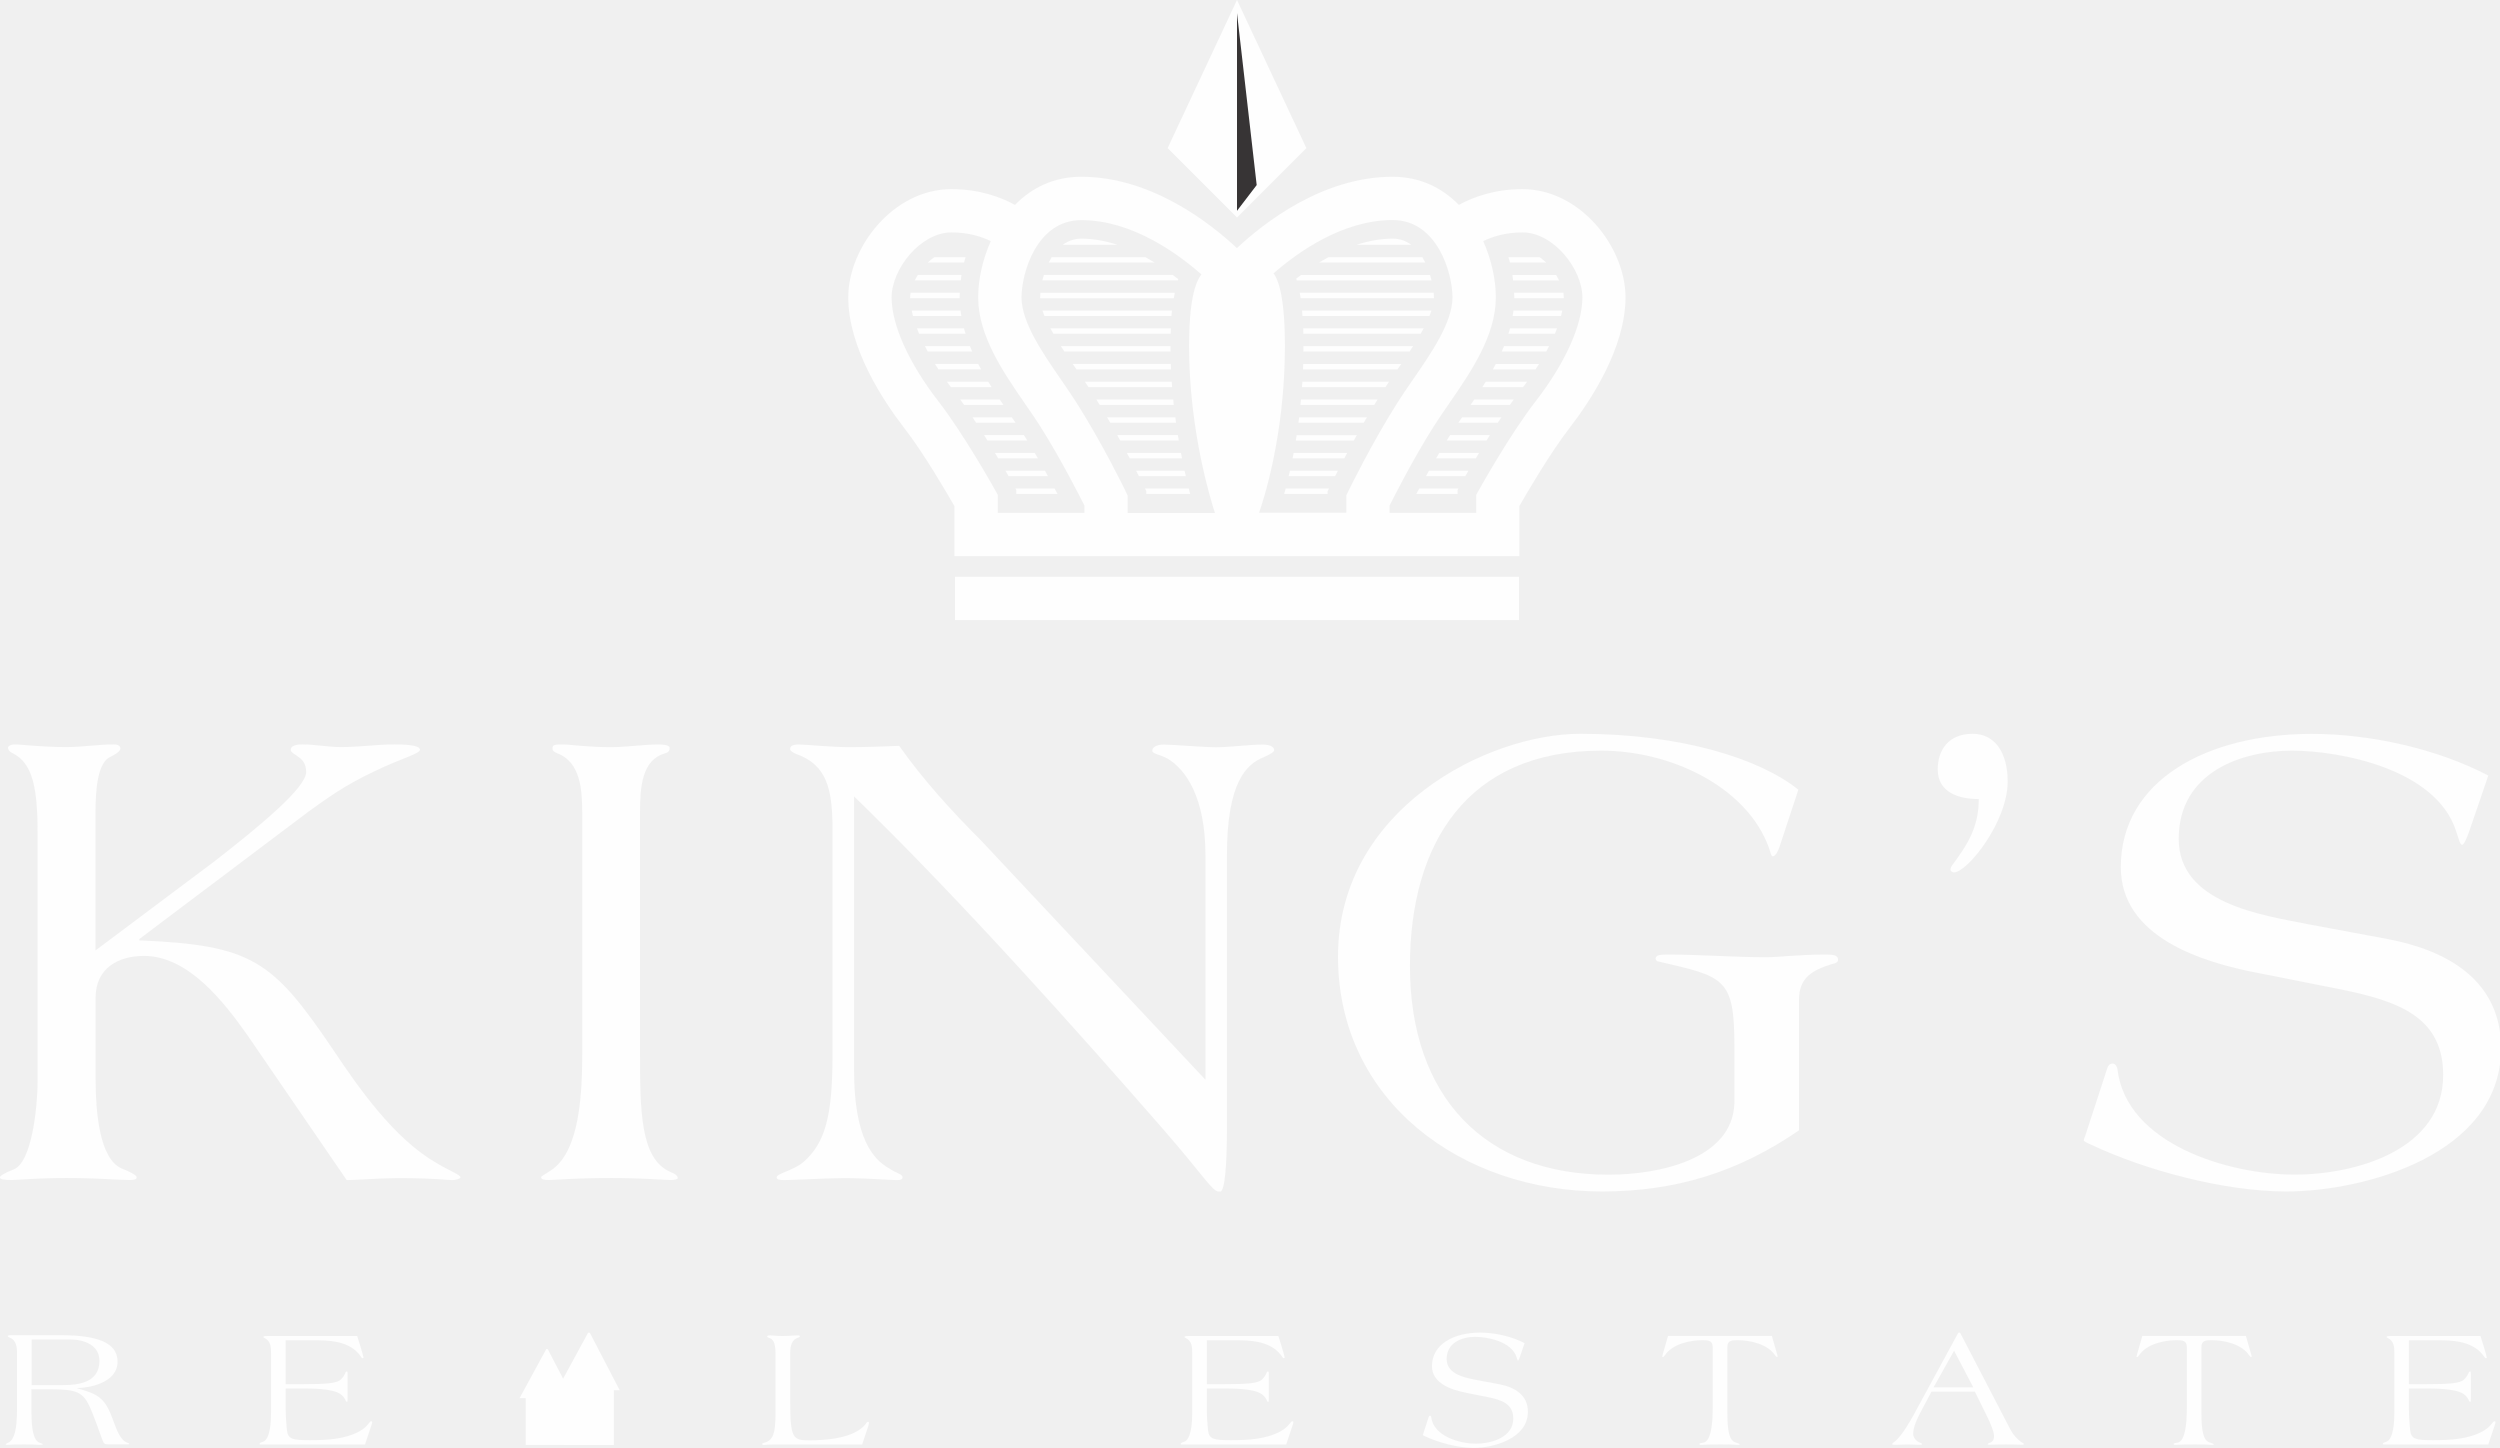
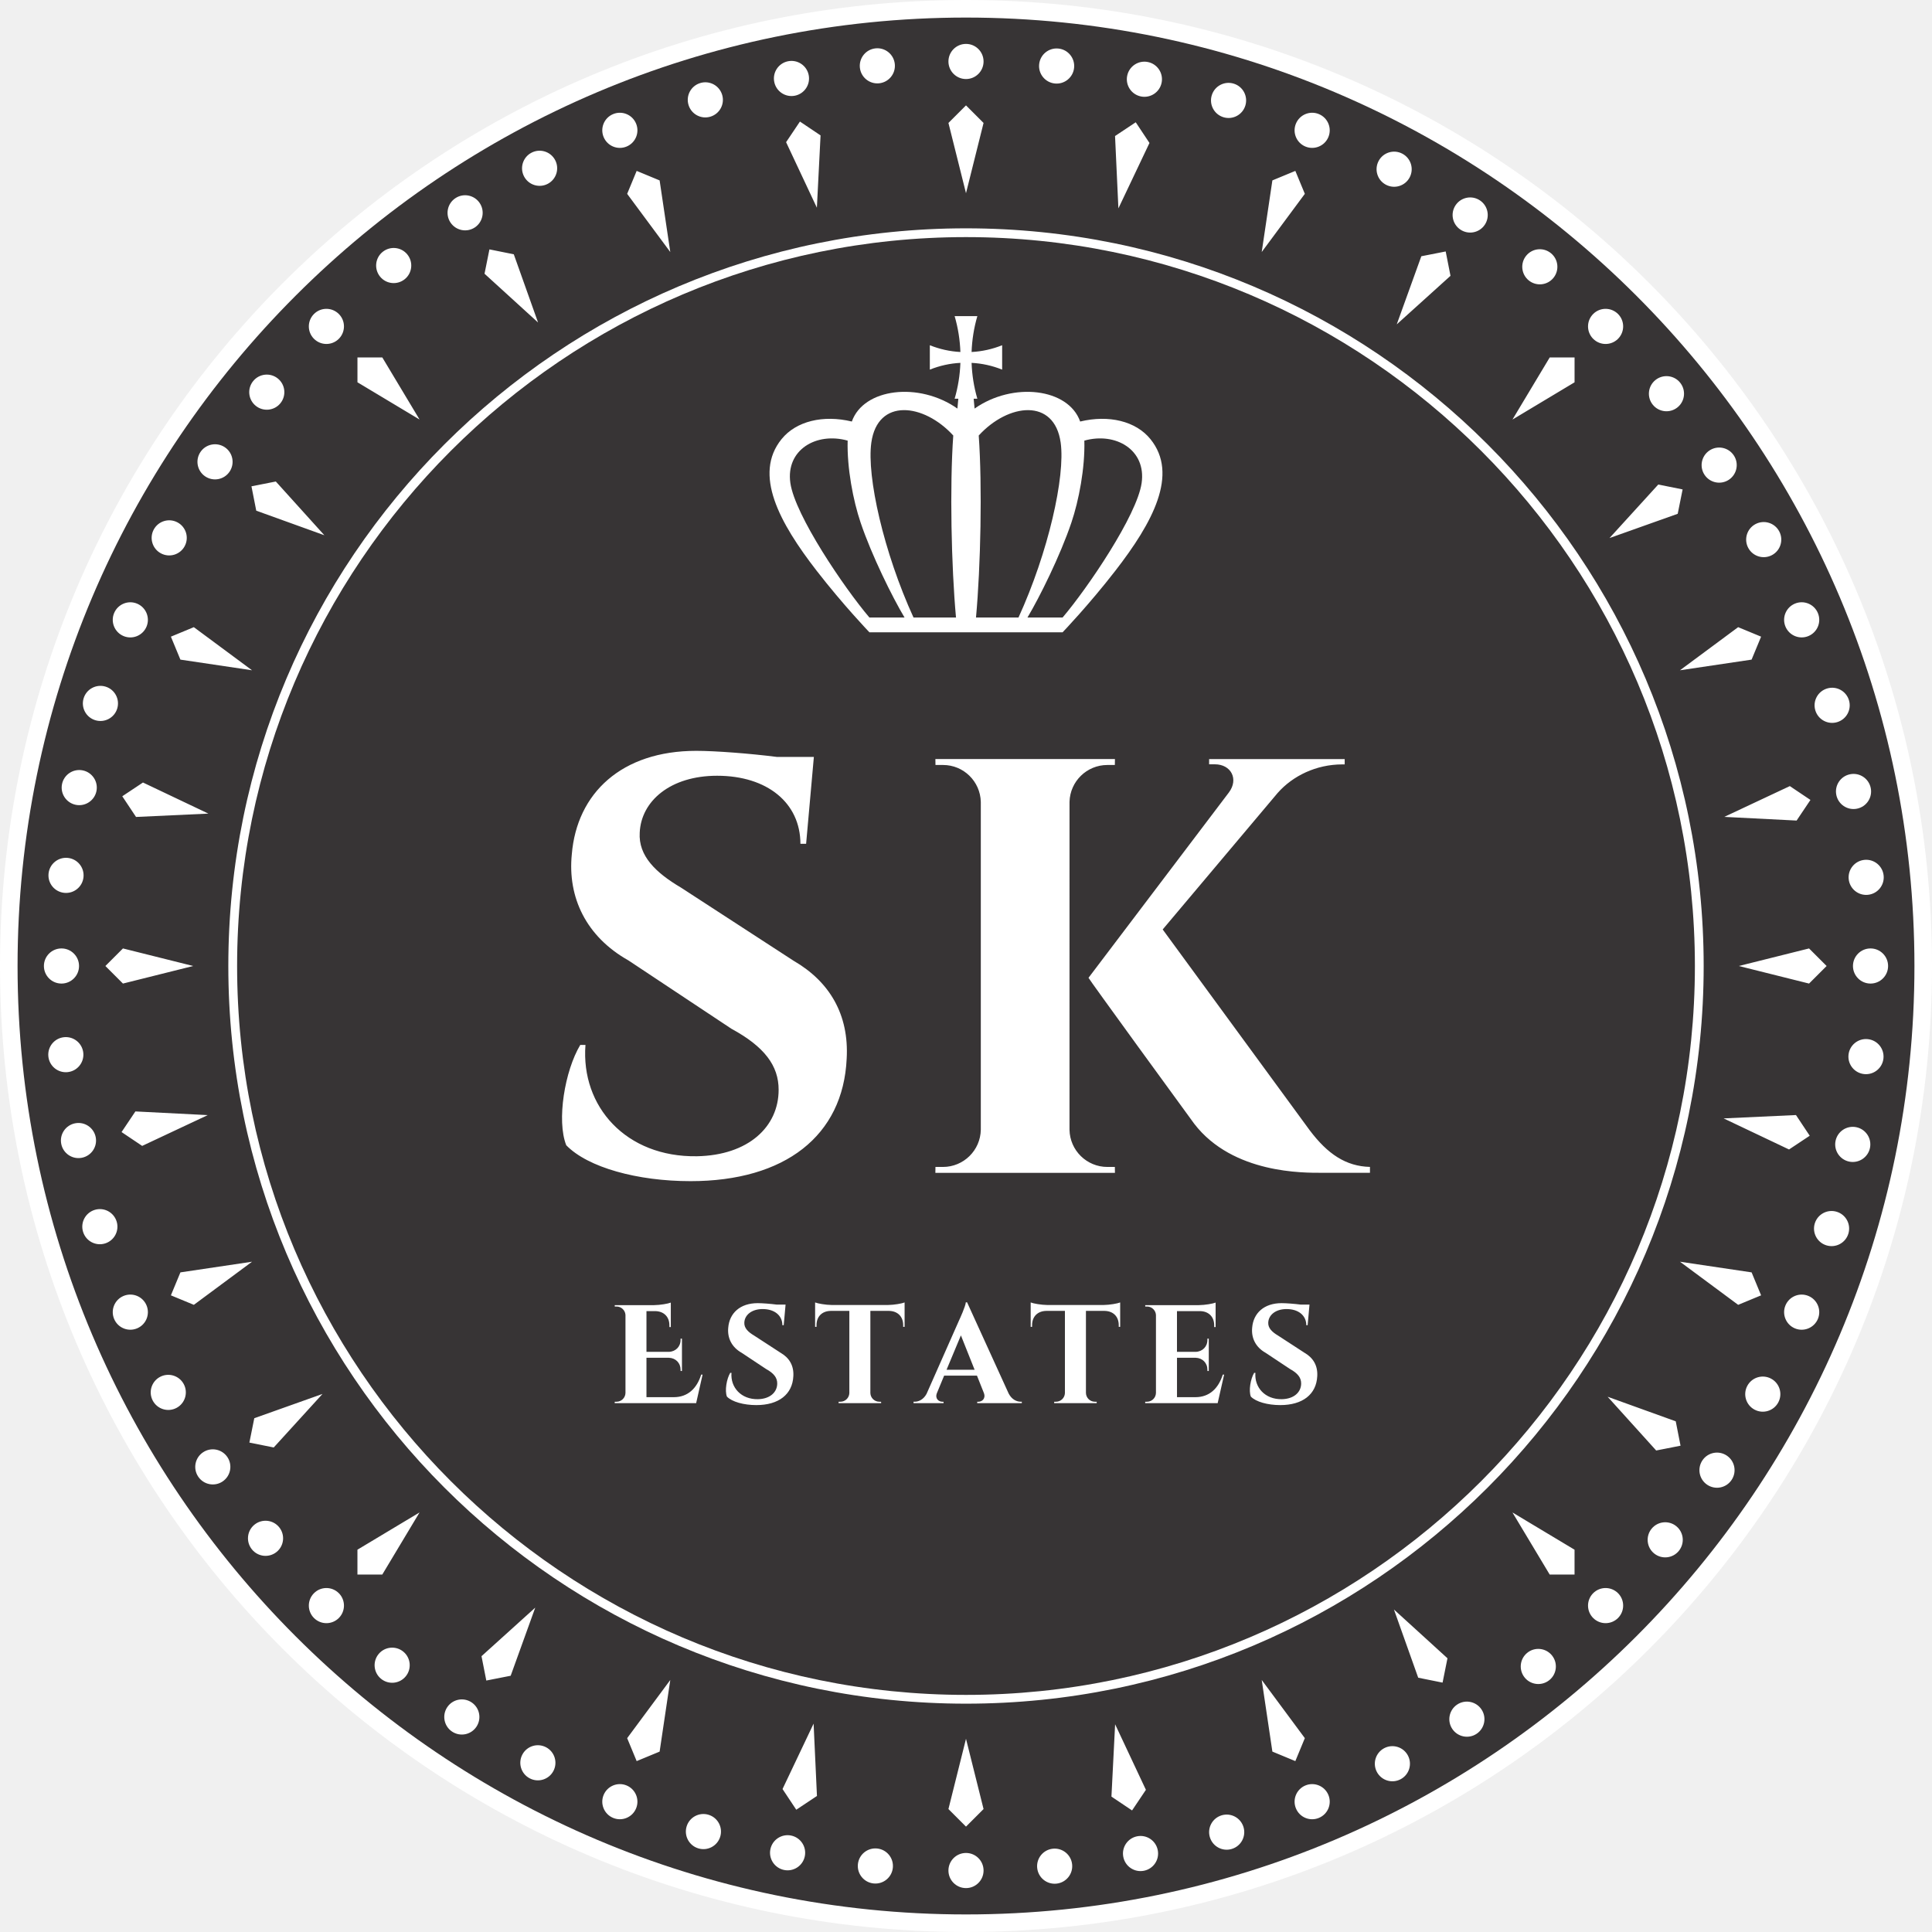
- <svg xmlns="http://www.w3.org/2000/svg" xml:space="preserve" width="30.097in" height="17.431in" version="1.1" style="shape-rendering:geometricPrecision; text-rendering:geometricPrecision; image-rendering:optimizeQuality; fill-rule:evenodd; clip-rule:evenodd" viewBox="0 0 30097 17431">
-   <defs>
-     <style type="text/css">
-    
-     .fil0 {fill:#FEFEFE;fill-rule:nonzero}
-     .fil1 {fill:#373435;fill-rule:nonzero}
-    
-   </style>
-   </defs>
-   <g id="Layer_x0020_1">
-     <path class="fil0" d="M2974 12456c-275,-389 -705,-948 -1240,-948 -308,0 -583,146 -583,502l0 972c0,421 49,972 316,1086 105,41 178,81 178,105 0,24 -24,33 -81,33 -154,0 -373,-24 -762,-24 -389,0 -567,24 -665,24 -89,0 -138,-8 -138,-33 0,-16 49,-48 170,-97 202,-81 284,-689 284,-1094l0 -2933c0,-559 -57,-859 -300,-981 -41,-16 -57,-49 -57,-65 0,-16 24,-41 89,-41 65,0 316,32 616,32 186,0 381,-32 567,-32 65,0 81,24 81,49 0,32 -49,65 -113,97 -162,65 -186,397 -186,673l0 1661 1418 -1062c575,-446 1118,-899 1118,-1086 0,-89 -40,-146 -89,-178 -49,-40 -97,-57 -97,-89 0,-49 65,-65 138,-65 154,0 316,32 470,32 211,0 429,-32 640,-32 219,0 308,24 308,65 0,41 -211,105 -429,203 -389,178 -559,284 -916,543l-2034 1532 0 16c1361,57 1605,243 2326,1305 324,486 746,1086 1256,1378 162,97 284,138 284,170 0,16 -57,33 -97,33 -73,0 -203,-24 -656,-24 -203,0 -510,24 -616,24l-1199 -1750z" />
-     <path class="fil0" d="M7009 9782c0,-259 -16,-608 -300,-713 -32,-16 -57,-24 -57,-57 0,-49 24,-49 130,-49 97,0 276,32 575,32 186,0 381,-32 567,-32 32,0 138,0 138,41 0,32 -16,57 -57,65 -275,81 -300,397 -300,713l0 2852c0,737 0,1313 365,1475 65,24 89,49 89,73 0,16 -40,24 -89,24 -73,0 -324,-24 -713,-24 -454,0 -672,24 -745,24 -65,0 -97,-8 -97,-33 0,-16 57,-40 114,-81 356,-227 381,-940 381,-1459l0 -2852z" />
-     <path class="fil0" d="M10023 9936c-8,-430 -65,-729 -438,-859 -40,-16 -73,-41 -73,-57 0,-32 16,-57 105,-57 81,0 405,32 600,32 202,0 438,-8 608,-16 292,413 632,786 989,1143l2698 2877 0 -2706c0,-689 -235,-1029 -454,-1159 -105,-57 -186,-57 -186,-97 0,-40 49,-73 138,-73 122,0 470,32 632,32 170,0 389,-32 559,-32 113,0 138,41 138,65 0,24 -41,49 -130,89 -203,81 -438,300 -438,1175l0 3282c0,430 -24,770 -81,770l-16 0c-81,0 -178,-186 -681,-762 -989,-1134 -2447,-2771 -3711,-3995l0 3298c0,826 235,1070 413,1175 113,73 170,73 170,113 0,24 -24,33 -65,33 -97,0 -357,-24 -648,-24 -170,0 -616,24 -713,24 -57,0 -89,-8 -89,-33 0,-48 203,-81 324,-186 259,-227 348,-551 348,-1272l0 -2779z" />
-     <path class="fil0" d="M21659 13607c-729,502 -1483,737 -2374,737 -1686,0 -3177,-1086 -3177,-2828 0,-1775 1799,-2682 2917,-2682 1232,0 2172,308 2625,673l-227 689c-16,49 -49,113 -81,113 -24,0 -24,-57 -73,-170 -284,-673 -1151,-1102 -1994,-1102 -1613,0 -2301,1118 -2301,2593 0,1580 908,2512 2391,2512 608,0 1491,-186 1515,-859l0 -689c0,-827 -122,-835 -924,-1021 -8,0 -24,-16 -24,-32 0,-49 65,-49 162,-49 389,0 778,32 1167,32 154,0 389,-32 697,-32 106,0 170,0 170,65 0,24 -24,41 -73,49 -235,73 -397,162 -397,429l0 1572z" />
-     <path class="fil0" d="M23749 8834c267,0 421,227 421,575 0,486 -486,1094 -648,1094 -16,0 -40,-16 -40,-32 0,-16 8,-40 16,-49 194,-259 324,-470 324,-802 -243,0 -494,-81 -494,-357 0,-235 130,-429 421,-429z" />
-     <path class="fil0" d="M27169 11711c-665,-130 -1637,-429 -1637,-1272 0,-1045 1037,-1604 2301,-1604 697,0 1507,178 2123,502l-227 664c-32,89 -65,170 -89,170 -24,0 -40,-73 -73,-170 -243,-745 -1394,-964 -1977,-964 -592,0 -1361,251 -1361,1062 0,778 997,916 1564,1029l956 178c719,137 1357,500 1361,1305l0 12c-4,1285 -1662,1721 -2585,1721 -754,0 -1710,-259 -2358,-567 -57,-24 -81,-40 -81,-49 0,-8 8,-32 16,-49l267 -818c8,-32 32,-57 65,-57 24,0 49,24 57,65 106,908 1345,1272 2131,1272 746,0 1791,-300 1791,-1199 0,-705 -551,-891 -1224,-1029l-1021 -203z" />
-     <path class="fil0" d="M380 16675l378 0c206,0 439,-39 439,-292 0,-188 -180,-257 -351,-257l-465 0 0 549zm0 349c0,163 18,321 102,347 14,4 33,10 33,16 0,4 -16,8 -41,8 -20,0 -57,-6 -180,-6 -153,0 -200,6 -208,6 -8,0 -18,-2 -18,-8 0,-4 18,-12 33,-20 69,-35 104,-143 104,-406l0 -678c0,-65 -12,-149 -80,-176 -22,-8 -31,-16 -31,-23 0,-6 10,-10 41,-10l600 0c543,0 680,143 680,320 0,259 -355,316 -484,316l0 4c235,65 327,108 416,345 39,98 80,245 159,296 35,22 49,16 49,27 0,4 -2,6 -14,6l-235 0c-45,0 -55,-4 -74,-55 -45,-124 -108,-302 -151,-396 -82,-178 -159,-212 -480,-212l-223 0 0 298z" />
-     <path class="fil0" d="M3440 16979c0,80 6,157 14,237 12,112 69,122 278,122 198,0 421,-10 598,-108 65,-37 88,-67 122,-110 6,-6 12,-10 18,-10 6,0 10,4 10,10 0,6 0,14 -4,25l-82 245 -1241 0c-20,0 -29,0 -29,-6 0,-8 10,-18 37,-25 96,-26 102,-259 102,-355l0 -712c0,-78 -4,-147 -78,-184 -8,-4 -14,-6 -14,-12 0,-12 25,-12 43,-12l1086 0 37 118c16,51 39,133 39,141 0,6 -6,8 -12,8 -6,0 -14,-10 -20,-20 -104,-151 -284,-196 -533,-196l-372 0 0 529 198 0c294,0 418,-10 467,-57 31,-31 43,-53 57,-86 4,-6 8,-10 14,-10 10,0 10,12 10,33l0 300c0,12 0,33 -8,33 -4,0 -8,-4 -12,-10 -14,-31 -29,-57 -69,-86 -98,-65 -339,-65 -459,-65l-198 0 0 265z" />
-     <path class="fil0" d="M9340 17390c-43,0 -73,2 -98,2 -22,2 -35,4 -43,4 -16,0 -23,-2 -23,-12 0,-8 12,-12 29,-16 102,-31 131,-108 131,-351l0 -717c0,-139 -27,-180 -84,-196 -12,-4 -16,-10 -16,-14 0,-8 10,-14 37,-14 24,0 69,8 145,8 88,0 145,-8 188,-8 8,0 23,0 23,12 0,8 -8,10 -16,14 -82,23 -98,100 -100,180l0 578c0,457 31,480 229,480 194,0 537,-22 676,-192 10,-16 20,-31 33,-31 8,0 10,6 10,14 0,4 -2,16 -4,24l-78 235 -1037 0z" />
-     <path class="fil0" d="M14529 16979c0,80 6,157 14,237 12,112 69,122 278,122 198,0 420,-10 598,-108 65,-37 88,-67 123,-110 6,-6 12,-10 18,-10 6,0 10,4 10,10 0,6 0,14 -4,25l-82 245 -1241 0c-20,0 -29,0 -29,-6 0,-8 10,-18 37,-25 96,-26 102,-259 102,-355l0 -712c0,-78 -4,-147 -78,-184 -8,-4 -14,-6 -14,-12 0,-12 24,-12 43,-12l1086 0 37 118c16,51 39,133 39,141 0,6 -6,8 -12,8 -6,0 -14,-10 -20,-20 -104,-151 -284,-196 -533,-196l-372 0 0 529 198 0c294,0 418,-10 467,-57 31,-31 43,-53 57,-86 4,-6 8,-10 14,-10 10,0 10,12 10,33l0 300c0,12 0,33 -8,33 -4,0 -8,-4 -12,-10 -14,-31 -29,-57 -69,-86 -98,-65 -339,-65 -459,-65l-198 0 0 265z" />
-     <path class="fil0" d="M17651 16767c-167,-32 -412,-108 -412,-320 0,-263 261,-404 580,-404 176,0 380,45 535,127l-57 167c-8,22 -16,43 -22,43 -6,0 -10,-18 -18,-43 -61,-188 -351,-243 -498,-243 -149,0 -343,63 -343,267 0,196 251,231 394,259l241 45c182,35 343,127 343,331 0,324 -418,435 -651,435 -190,0 -431,-65 -594,-143 -14,-6 -20,-10 -20,-12 0,-2 2,-8 4,-12l67 -206c2,-8 8,-14 16,-14 6,0 12,6 14,16 27,229 339,320 537,320 188,0 451,-75 451,-302 0,-178 -139,-224 -308,-259l-257 -51z" />
-     <path class="fil0" d="M21331 16083l65 227c2,8 4,14 4,20 0,4 0,8 -4,8 -8,0 -16,-10 -26,-22 -90,-135 -300,-182 -453,-182 -72,0 -122,6 -122,84l0 771c0,255 26,351 98,376 31,10 51,18 51,22 0,6 -8,8 -23,8 -14,0 -63,-6 -206,-6 -161,0 -216,6 -237,6 -16,0 -18,-6 -18,-12 0,-10 22,-10 51,-16 82,-20 108,-202 108,-414l0 -735c0,-78 -51,-84 -123,-84 -153,0 -363,47 -453,182 -10,12 -18,22 -27,22 -4,0 -4,-4 -4,-8 0,-6 2,-12 4,-20l65 -227 1249 0z" />
-     <path class="fil0" d="M23525 16261l-247 441 478 0 -231 -441zm-272 492l-131 247c-41,76 -90,182 -90,261 0,35 21,67 51,90 24,18 57,22 57,35 0,6 -12,8 -31,8 -49,0 -96,-4 -143,-4 -49,0 -100,4 -149,4 -18,0 -37,0 -37,-10 0,-12 31,-27 43,-39 84,-80 161,-216 210,-302l537 -988c4,-8 8,-12 15,-12l4 0c6,0 14,8 14,12l602 1159c29,55 78,112 129,147 18,12 31,18 31,22 0,4 -2,10 -21,10 -59,0 -128,-4 -192,-4 -63,0 -149,4 -206,4 -10,0 -16,-2 -16,-6 0,-12 18,-14 39,-24 18,-10 37,-29 37,-73 0,-55 -45,-161 -98,-267l-133 -269 -523 0z" />
-     <path class="fil0" d="M27038 16083l65 227c2,8 4,14 4,20 0,4 0,8 -4,8 -8,0 -16,-10 -26,-22 -90,-135 -300,-182 -453,-182 -71,0 -122,6 -122,84l0 771c0,255 26,351 98,376 31,10 51,18 51,22 0,6 -8,8 -22,8 -15,0 -64,-6 -206,-6 -161,0 -216,6 -237,6 -16,0 -18,-6 -18,-12 0,-10 22,-10 51,-16 82,-20 108,-202 108,-414l0 -735c0,-78 -51,-84 -122,-84 -153,0 -364,47 -453,182 -10,12 -18,22 -26,22 -4,0 -4,-4 -4,-8 0,-6 2,-12 4,-20l65 -227 1249 0z" />
-     <path class="fil0" d="M29001 16979c0,80 6,157 14,237 12,112 69,122 278,122 198,0 421,-10 598,-108 65,-37 88,-67 123,-110 6,-6 12,-10 18,-10 6,0 10,4 10,10 0,6 0,14 -4,25l-82 245 -1241 0c-20,0 -29,0 -29,-6 0,-8 10,-18 37,-25 96,-26 102,-259 102,-355l0 -712c0,-78 -4,-147 -78,-184 -8,-4 -14,-6 -14,-12 0,-12 24,-12 43,-12l1086 0 37 118c16,51 39,133 39,141 0,6 -6,8 -12,8 -6,0 -14,-10 -21,-20 -104,-151 -284,-196 -533,-196l-372 0 0 529 198 0c294,0 419,-10 467,-57 31,-31 43,-53 57,-86 4,-6 8,-10 14,-10 10,0 10,12 10,33l0 300c0,12 0,33 -8,33 -4,0 -8,-4 -12,-10 -14,-31 -29,-57 -69,-86 -98,-65 -339,-65 -459,-65l-198 0 0 265z" />
-     <path class="fil0" d="M6901 16832l-302 -581c0,-3 -7,-11 -12,-11l-4 0c-5,0 -9,3 -12,11l-316 581 74 0 0 563 511 0 0 -563 60 0z" />
-     <path class="fil0" d="M7460 16736l-354 -681c0,-4 -8,-12 -14,-12l-4 0c-6,0 -10,4 -14,12l-370 681 87 0 0 660 599 0 0 -660 71 0z" />
-     <path class="fil0" d="M18484 4835c-306,396 -664,1036 -679,1063l-33 59 0 217 -1043 0 0 -88c74,-147 292,-574 531,-952 52,-82 113,-171 178,-265 267,-387 570,-826 570,-1289 0,-207 -50,-450 -152,-677 106,-52 265,-105 474,-105 371,0 720,440 720,782 0,333 -206,791 -566,1255zm-3327 1339c38,-106 312,-908 312,-2011 0,-539 -66,-775 -137,-872 289,-253 831,-642 1434,-642 538,0 720,639 720,931 0,301 -254,669 -478,993 -68,98 -132,191 -189,282 -308,487 -574,1032 -585,1055l-26 54 0 209 -1051 0zm-1607 -263c-11,-23 -277,-568 -585,-1055 -58,-91 -122,-184 -189,-282 -224,-325 -478,-693 -478,-993 0,-292 181,-931 720,-931 609,0 1159,401 1446,654 -76,94 -149,324 -149,861 0,1042 275,1900 312,2011l-1051 0 0 -209 -26 -54zm-1538 263l0 -217 -33 -59c-15,-27 -373,-667 -679,-1063 -360,-465 -566,-922 -566,-1255 0,-341 349,-782 720,-782 209,0 368,53 474,105 -102,227 -152,470 -152,677 0,463 303,902 570,1289 65,94 126,182 178,265 239,378 457,805 531,952l0 88 -1043 0zm6317 -3897c-341,0 -599,98 -766,190 -197,-202 -462,-339 -798,-339 -848,0 -1560,565 -1874,859 -314,-294 -1026,-859 -1874,-859 -336,0 -601,137 -798,339 -167,-92 -424,-190 -766,-190 -699,0 -1241,701 -1241,1303 0,611 423,1249 675,1574 232,299 509,775 603,939l0 602 6801 0 0 -602c94,-165 372,-640 603,-939 252,-326 675,-963 675,-1574 0,-603 -542,-1303 -1241,-1303z" />
-     <polygon class="fil0" points="11497,7465 18287,7465 18287,6944 11497,6944 " />
-     <path class="fil0" d="M11776 4381l-521 0c14,22 28,43 42,65l514 0c-12,-22 -24,-43 -35,-65z" />
-     <path class="fil0" d="M11564 3739l-588 0c4,21 9,43 15,65l582 0c-4,-22 -7,-43 -9,-65z" />
-     <path class="fil0" d="M11677 4167l-542 0c11,22 22,43 34,65l535 0c-9,-22 -19,-43 -27,-65z" />
-     <path class="fil0" d="M11605 3953l-566 0c8,22 17,43 26,65l559 0c-7,-22 -13,-43 -19,-65z" />
-     <path class="fil0" d="M11575 3310l-526 0c-13,21 -25,43 -36,65l554 0c3,-22 5,-43 8,-65z" />
-     <path class="fil0" d="M11623 3096l-374 0c-28,19 -54,41 -79,65l436 0c5,-22 12,-44 18,-65z" />
-     <path class="fil0" d="M11553 3580c0,-18 2,-37 2,-56l-593 0c-3,19 -5,38 -5,56 0,3 0,7 0,10l596 0c0,-3 0,-6 0,-10z" />
-     <path class="fil0" d="M12580 5667l-475 0c15,26 27,47 37,65l474 0c-12,-21 -24,-43 -36,-65z" />
-     <path class="fil0" d="M12457 5453l-479 0c14,23 27,44 39,65l478 0c-13,-22 -25,-43 -38,-65z" />
-     <path class="fil0" d="M12036 4810l-476 0c16,22 31,43 47,65l473 0c-15,-22 -29,-43 -44,-65z" />
-     <path class="fil0" d="M12182 5024l-474 0c15,22 29,43 43,65l475 0c-15,-22 -29,-43 -45,-65z" />
-     <path class="fil0" d="M11897 4596l-497 0c16,22 32,44 48,65l490 0c-14,-22 -27,-43 -41,-65z" />
-     <path class="fil0" d="M12336 5253c-3,-5 -7,-10 -10,-15l-479 0c14,22 28,44 41,65l479 0c-10,-17 -21,-34 -31,-50z" />
-     <path class="fil0" d="M12697 5881l-472 0 10 18 0 47 496 0c-11,-21 -23,-43 -35,-65z" />
-     <path class="fil0" d="M14261 5667l-583 0c13,25 23,46 33,65l565 0c-5,-21 -10,-43 -15,-65z" />
-     <path class="fil0" d="M14217 5453l-651 0c12,23 24,44 35,65l629 0c-4,-21 -8,-43 -13,-65z" />
-     <path class="fil0" d="M13018 2873c-88,0 -162,29 -223,74l657 0c-139,-46 -285,-74 -433,-74z" />
-     <path class="fil0" d="M13901 3161c-36,-22 -74,-44 -112,-65l-1128 0c-13,21 -25,43 -36,65l1276 0z" />
-     <path class="fil0" d="M13784 5881l16 32 0 33 528 0c-6,-21 -11,-43 -17,-65l-527 0z" />
-     <path class="fil0" d="M14106 4596l-1045 0c15,22 28,44 43,65l1007 0c-2,-22 -3,-43 -5,-65z" />
-     <path class="fil0" d="M14096 3953l-1450 0c12,22 24,43 36,65l1412 0c1,-22 2,-44 2,-65z" />
-     <path class="fil0" d="M14110 3739l-1560 0c7,21 15,43 24,65l1529 0c2,-23 4,-44 6,-65z" />
-     <path class="fil0" d="M14180 5238l-730 0c12,22 24,44 36,65l705 0c-4,-21 -7,-43 -11,-65z" />
-     <path class="fil0" d="M14185 3361c-21,-17 -43,-34 -66,-51l-1552 0c-7,22 -13,44 -18,65l1632 0c2,-5 3,-10 4,-14z" />
-     <path class="fil0" d="M14142 3525l-1617 0c-2,20 -3,39 -3,56 0,3 0,7 1,10l1608 0c4,-22 8,-44 12,-65z" />
-     <path class="fil0" d="M14095 4381l-1181 0c15,22 30,43 45,65 0,0 0,0 0,1l1138 0c-1,-22 -2,-43 -2,-65z" />
-     <path class="fil0" d="M14091 4167l-1320 0c14,22 28,44 43,65l1278 0c0,-22 -1,-43 -1,-65z" />
-     <path class="fil0" d="M14124 4810l-925 0c13,22 27,43 40,65l892 0c-2,-22 -5,-43 -7,-65z" />
-     <path class="fil0" d="M14149 5024l-821 0c13,22 25,44 38,65l792 0c-3,-21 -6,-43 -8,-65z" />
-     <path class="fil0" d="M15658 3590l1604 0c0,-3 1,-7 1,-10 0,-16 -1,-35 -3,-56l-1613 0c4,21 7,42 11,65z" />
-     <path class="fil0" d="M15606 3354c2,7 4,15 6,22l1622 0c-5,-21 -11,-43 -18,-65l-1554 0c-20,15 -38,29 -57,43z" />
-     <path class="fil0" d="M17159 3161c-11,-22 -23,-44 -36,-65l-1130 0c-39,21 -76,43 -112,65l1278 0z" />
-     <path class="fil0" d="M16000 5881l-522 0c-6,23 -12,44 -18,65l523 0 0 -33 16 -32z" />
-     <path class="fil0" d="M15687 4447l1137 0c15,-21 30,-43 45,-65l-1180 0c-1,22 -1,44 -2,65z" />
-     <path class="fil0" d="M15599 5304l699 0c12,-21 24,-43 36,-65l-724 0c-3,22 -7,44 -10,65z" />
-     <path class="fil0" d="M16766 2873c-149,0 -296,29 -434,74l658 0c-62,-46 -135,-74 -223,-74z" />
-     <path class="fil0" d="M15631 5089l787 0c12,-22 25,-43 38,-65l-816 0c-3,22 -5,44 -8,65z" />
-     <path class="fil0" d="M15561 5518l623 0c11,-21 22,-43 34,-65l-644 0c-4,22 -8,44 -13,65z" />
-     <path class="fil0" d="M15674 4661l1005 0c14,-22 28,-43 43,-65l-1043 0c-1,22 -3,44 -5,65z" />
-     <path class="fil0" d="M15656 4875l888 0c13,-22 27,-44 40,-65l-922 0c-2,22 -4,44 -6,65z" />
-     <path class="fil0" d="M15691 4018l1412 0c13,-22 25,-44 36,-65l-1450 0c1,22 2,42 2,65z" />
-     <path class="fil0" d="M15692 4232l1278 0c14,-22 28,-43 42,-65l-1320 0c0,22 0,43 -1,65z" />
-     <path class="fil0" d="M15680 3804l1529 0c9,-22 17,-44 24,-65l-1558 0c2,21 4,43 5,65z" />
-     <path class="fil0" d="M15515 5732l558 0c10,-19 20,-40 33,-65l-577 0c-5,22 -10,44 -15,65z" />
-     <path class="fil0" d="M17448 5253c-11,17 -21,33 -31,50l479 0c13,-21 27,-43 41,-65l-479 0c-3,5 -7,10 -10,15z" />
-     <path class="fil0" d="M18080 4232l535 0c12,-22 23,-44 34,-65l-542 0c-9,22 -18,44 -28,65z" />
-     <path class="fil0" d="M17557 5089l475 0c14,-22 29,-44 43,-65l-473 0c-15,22 -30,44 -45,65z" />
-     <path class="fil0" d="M17167 5732l474 0c10,-18 22,-39 37,-65l-475 0c-12,22 -24,44 -36,65z" />
-     <path class="fil0" d="M17289 5518l478 0c13,-21 25,-43 39,-65l-479 0c-13,22 -26,44 -38,65z" />
-     <path class="fil0" d="M17704 4875l473 0c16,-22 31,-44 47,-65l-476 0c-15,22 -29,44 -44,65z" />
-     <path class="fil0" d="M18216 3376l554 0c-11,-22 -23,-44 -36,-65l-526 0c3,22 5,43 8,65z" />
-     <path class="fil0" d="M18160 3096c6,22 13,43 18,65l436 0c-25,-24 -52,-46 -79,-65l-374 0z" />
-     <path class="fil0" d="M17973 4447l513 0c14,-22 28,-44 42,-65l-521 0c-11,22 -23,44 -35,65z" />
-     <path class="fil0" d="M17846 4661l490 0c16,-22 33,-44 48,-65l-498 0c-13,22 -27,44 -41,65z" />
-     <path class="fil0" d="M18160 4018l559 0c9,-22 18,-44 26,-65l-566 0c-6,22 -13,44 -19,65z" />
-     <path class="fil0" d="M18230 3580c0,3 0,6 0,10l596 0c0,-3 0,-7 0,-10 0,-18 -2,-37 -5,-56l-593 0c1,18 2,37 2,56z" />
-     <path class="fil0" d="M18211 3804l582 0c6,-22 11,-44 15,-65l-588 0c-3,22 -6,44 -9,65z" />
-     <path class="fil0" d="M17052 5946l496 0 0 -47 10 -18 -472 0c-12,22 -23,44 -35,65z" />
-     <polygon class="fil0" points="14892,2618 14057,1783 14892,0 14892,0 15727,1783 " />
-     <polygon class="fil1" points="14892,158 14892,2538 15129,2228 " />
+ <svg xmlns="http://www.w3.org/2000/svg" version="1.1" id="SK_Estates_Logo" x="0px" y="0px" viewBox="0 0 110 110" style="enable-background:new 0 0 110 110;" xml:space="preserve">
+   <style type="text/css">
+ 	.st0{fill:#373435;}
+ 	.st1{fill:#FFFFFF;}
+ 	.st2{fill:#FFFFFF;}
+ </style>
+   <g id="SK_Logo_Group">
+     <circle id="Outer_Circle_3_" class="st0" cx="55" cy="55" r="54.5" />
+     <path id="Outer_Circle_1_" class="st1" d="M55,1c29.776,0,54,24.224,54,54s-24.224,54-54,54S1,84.776,1,55S25.224,1,55,1 M55,0   C24.624,0,0,24.624,0,55s24.624,55,55,55s55-24.624,55-55S85.376,0,55,0L55,0z" />
+     <path id="Inner_Circle_1_" class="st1" d="M55,13.5c22.883,0,41.5,18.617,41.5,41.5S77.883,96.5,55,96.5S13.5,77.883,13.5,55   S32.117,13.5,55,13.5 M55,13c-23.196,0-42,18.804-42,42s18.804,42,42,42s42-18.804,42-42S78.196,13,55,13L55,13z" />
+     <g id="Details">
+       <path class="st1" d="M59.165,3.659c0.055-0.55,0.546-0.95,1.095-0.895c0.55,0.055,0.95,0.546,0.895,1.095    c-0.055,0.55-0.546,0.95-1.095,0.895C59.51,4.699,59.109,4.208,59.165,3.659z M49.74,107.236c0.55,0.055,1.04-0.345,1.095-0.895    c0.055-0.55-0.345-1.04-0.895-1.095c-0.55-0.055-1.04,0.345-1.095,0.895C48.79,106.69,49.191,107.181,49.74,107.236z     M105.246,60.059c-0.055,0.55,0.345,1.04,0.895,1.095c0.549,0.055,1.04-0.345,1.095-0.895c0.055-0.55-0.345-1.04-0.895-1.095    C105.792,59.109,105.301,59.51,105.246,60.059z M2.764,49.74c-0.055,0.55,0.345,1.04,0.895,1.095    c0.55,0.055,1.04-0.345,1.095-0.895c0.055-0.55-0.345-1.04-0.895-1.095C3.31,48.79,2.819,49.191,2.764,49.74z M94.107,23.048    c0.349,0.428,0.979,0.491,1.407,0.142c0.428-0.349,0.491-0.979,0.142-1.407s-0.979-0.491-1.407-0.142    C93.821,21.991,93.757,22.621,94.107,23.048z M14.344,88.217c0.349,0.428,0.979,0.491,1.407,0.142s0.491-0.979,0.142-1.407    c-0.349-0.428-0.979-0.491-1.407-0.142S13.995,87.789,14.344,88.217z M86.952,94.107c-0.428,0.349-0.491,0.979-0.142,1.407    c0.349,0.428,0.979,0.491,1.407,0.142c0.428-0.349,0.491-0.979,0.142-1.407C88.009,93.821,87.379,93.757,86.952,94.107z     M21.783,14.344c-0.428,0.349-0.491,0.979-0.142,1.407s0.979,0.491,1.407,0.142c0.428-0.349,0.491-0.979,0.142-1.407    C22.841,14.058,22.211,13.995,21.783,14.344z M78.903,10.515c0.487,0.261,1.093,0.079,1.354-0.408s0.079-1.093-0.408-1.354    c-0.487-0.261-1.093-0.079-1.354,0.408S78.416,10.254,78.903,10.515z M30.151,101.247c0.487,0.261,1.093,0.079,1.354-0.408    c0.261-0.487,0.079-1.093-0.408-1.354c-0.487-0.261-1.093-0.079-1.354,0.408C29.482,100.379,29.664,100.985,30.151,101.247z     M99.485,78.903c-0.261,0.487-0.079,1.093,0.408,1.354s1.093,0.079,1.354-0.408s0.079-1.093-0.408-1.354    S99.746,78.416,99.485,78.903z M8.753,30.151c-0.261,0.487-0.079,1.093,0.408,1.354c0.487,0.261,1.093,0.079,1.354-0.408    c0.261-0.487,0.079-1.093-0.408-1.354C9.621,29.482,9.015,29.664,8.753,30.151z M103.357,40.446    c0.159,0.529,0.717,0.829,1.246,0.669c0.529-0.159,0.829-0.717,0.669-1.246c-0.159-0.529-0.717-0.829-1.246-0.669    C103.498,39.359,103.198,39.917,103.357,40.446z M4.728,70.13c0.159,0.529,0.717,0.829,1.246,0.669    c0.529-0.159,0.829-0.717,0.669-1.246c-0.159-0.529-0.717-0.829-1.246-0.669S4.568,69.601,4.728,70.13z M69.554,103.357    c-0.529,0.159-0.829,0.717-0.669,1.246c0.159,0.529,0.717,0.829,1.246,0.669c0.529-0.159,0.829-0.717,0.669-1.246    C70.641,103.498,70.083,103.198,69.554,103.357z M39.87,4.728c-0.529,0.159-0.829,0.717-0.669,1.246    c0.159,0.529,0.717,0.829,1.246,0.669c0.529-0.159,0.829-0.717,0.669-1.246C40.956,4.868,40.399,4.568,39.87,4.728z M69.659,6.675    c0.529,0.16,1.087-0.138,1.247-0.667s-0.138-1.087-0.667-1.247s-1.087,0.138-1.247,0.667C68.832,5.956,69.131,6.514,69.659,6.675z     M39.76,105.239c0.529,0.16,1.087-0.138,1.247-0.667c0.16-0.529-0.138-1.087-0.667-1.247c-0.529-0.16-1.087,0.138-1.247,0.667    S39.232,105.079,39.76,105.239z M103.325,69.659c-0.16,0.529,0.138,1.087,0.667,1.247s1.087-0.138,1.247-0.667    c0.16-0.529-0.138-1.087-0.667-1.247C104.044,68.832,103.486,69.131,103.325,69.659z M4.761,39.76    c-0.16,0.529,0.138,1.087,0.667,1.247s1.087-0.138,1.247-0.667c0.16-0.529-0.138-1.087-0.667-1.247S4.921,39.232,4.761,39.76z     M99.537,31.194c0.26,0.487,0.866,0.671,1.353,0.411c0.487-0.26,0.671-0.866,0.411-1.353s-0.866-0.671-1.353-0.411    C99.46,30.101,99.277,30.707,99.537,31.194z M8.699,79.748c0.26,0.487,0.866,0.671,1.353,0.411    c0.487-0.26,0.671-0.866,0.411-1.353c-0.26-0.487-0.866-0.671-1.353-0.411S8.439,79.261,8.699,79.748z M78.806,99.537    c-0.487,0.26-0.671,0.866-0.411,1.353c0.26,0.487,0.866,0.671,1.353,0.411c0.487-0.26,0.671-0.866,0.411-1.353    C79.899,99.46,79.293,99.277,78.806,99.537z M30.252,8.699c-0.487,0.26-0.671,0.866-0.411,1.353    c0.26,0.487,0.866,0.671,1.353,0.411c0.487-0.26,0.671-0.866,0.411-1.353S30.739,8.439,30.252,8.699z M87.037,15.963    c0.427,0.35,1.057,0.288,1.407-0.139c0.35-0.427,0.288-1.057-0.139-1.407c-0.427-0.35-1.057-0.288-1.407,0.139    C86.548,14.982,86.61,15.613,87.037,15.963z M21.694,95.583c0.427,0.35,1.057,0.288,1.407-0.139    c0.35-0.427,0.288-1.057-0.139-1.407s-1.057-0.288-1.407,0.139C21.205,94.603,21.267,95.233,21.694,95.583z M94.037,87.037    c-0.35,0.427-0.288,1.057,0.139,1.407c0.427,0.35,1.057,0.288,1.407-0.139c0.35-0.427,0.288-1.057-0.139-1.407    C95.018,86.548,94.387,86.61,94.037,87.037z M14.417,21.694c-0.35,0.427-0.288,1.057,0.139,1.407    c0.427,0.35,1.057,0.288,1.407-0.139s0.288-1.057-0.139-1.407C15.397,21.205,14.767,21.267,14.417,21.694z M105.257,50.05    c0.054,0.55,0.544,0.951,1.093,0.897c0.55-0.054,0.951-0.544,0.897-1.093c-0.054-0.55-0.544-0.951-1.093-0.897    C105.604,49.011,105.203,49.501,105.257,50.05z M2.753,60.146c0.054,0.55,0.544,0.951,1.093,0.897s0.951-0.544,0.897-1.093    S4.2,58.999,3.65,59.053C3.1,59.107,2.699,59.596,2.753,60.146z M59.95,105.257c-0.55,0.054-0.951,0.544-0.897,1.093    c0.054,0.55,0.544,0.951,1.093,0.897c0.55-0.054,0.951-0.544,0.897-1.093C60.989,105.604,60.499,105.203,59.95,105.257z     M49.854,2.753c-0.55,0.054-0.951,0.544-0.897,1.093s0.544,0.951,1.093,0.897S51.001,4.2,50.947,3.65    C50.893,3.1,50.404,2.699,49.854,2.753z M64.96,5.492c0.541,0.109,1.069-0.242,1.178-0.783s-0.242-1.069-0.783-1.178    c-0.541-0.109-1.069,0.242-1.178,0.783C64.068,4.856,64.419,5.383,64.96,5.492z M44.645,106.469    c0.541,0.109,1.069-0.242,1.178-0.783c0.109-0.541-0.242-1.069-0.783-1.178c-0.541-0.109-1.069,0.242-1.178,0.783    C43.753,105.833,44.104,106.36,44.645,106.469z M104.508,64.96c-0.109,0.541,0.242,1.069,0.783,1.178    c0.541,0.109,1.069-0.242,1.178-0.783c0.109-0.541-0.242-1.069-0.783-1.178C105.144,64.068,104.617,64.419,104.508,64.96z     M3.531,44.645c-0.109,0.541,0.242,1.069,0.783,1.178c0.541,0.109,1.069-0.242,1.178-0.783c0.109-0.541-0.242-1.069-0.783-1.178    C4.167,43.753,3.64,44.104,3.531,44.645z M97.05,27.035c0.306,0.46,0.927,0.585,1.386,0.279s0.585-0.927,0.279-1.386    c-0.306-0.46-0.927-0.585-1.386-0.279S96.744,26.576,97.05,27.035z M11.284,84.072c0.306,0.46,0.927,0.585,1.386,0.279    s0.585-0.927,0.279-1.386c-0.306-0.46-0.927-0.585-1.386-0.279C11.103,82.992,10.978,83.612,11.284,84.072z M82.965,97.05    c-0.46,0.306-0.585,0.927-0.279,1.386s0.927,0.585,1.386,0.279s0.585-0.927,0.279-1.386S83.424,96.744,82.965,97.05z     M25.928,11.284c-0.46,0.306-0.585,0.927-0.279,1.386s0.927,0.585,1.386,0.279c0.46-0.306,0.585-0.927,0.279-1.386    C27.008,11.103,26.388,10.978,25.928,11.284z M83.148,13.072c0.459,0.308,1.08,0.186,1.388-0.273    c0.308-0.459,0.186-1.08-0.273-1.388c-0.459-0.308-1.08-0.186-1.388,0.273C82.567,12.143,82.689,12.764,83.148,13.072z     M25.737,98.588c0.459,0.308,1.08,0.186,1.388-0.273s0.186-1.08-0.273-1.388c-0.459-0.308-1.08-0.186-1.388,0.273    C25.157,97.659,25.279,98.281,25.737,98.588z M96.928,83.148c-0.308,0.459-0.186,1.08,0.273,1.388    c0.459,0.308,1.08,0.186,1.388-0.273c0.308-0.459,0.186-1.08-0.273-1.388C97.857,82.567,97.236,82.689,96.928,83.148z     M11.412,25.737c-0.308,0.459-0.186,1.08,0.273,1.388c0.459,0.308,1.08,0.186,1.388-0.273c0.308-0.459,0.186-1.08-0.273-1.388    C12.341,25.157,11.719,25.279,11.412,25.737z M104.551,45.256c0.107,0.542,0.632,0.895,1.174,0.788    c0.542-0.107,0.895-0.632,0.788-1.174c-0.107-0.542-0.632-0.895-1.174-0.788C104.797,44.188,104.444,44.714,104.551,45.256z     M3.487,65.13c0.107,0.542,0.632,0.895,1.174,0.788c0.542-0.107,0.895-0.632,0.788-1.174c-0.107-0.542-0.632-0.895-1.174-0.788    S3.38,64.588,3.487,65.13z M64.744,104.551c-0.542,0.107-0.895,0.632-0.788,1.174c0.107,0.542,0.632,0.895,1.174,0.788    c0.542-0.107,0.895-0.632,0.788-1.174C65.812,104.797,65.286,104.444,64.744,104.551z M44.87,3.487    c-0.542,0.107-0.895,0.632-0.788,1.174s0.632,0.895,1.174,0.788c0.542-0.107,0.895-0.632,0.788-1.174S45.412,3.38,44.87,3.487z     M74.326,8.344c0.51,0.211,1.095-0.031,1.307-0.541c0.211-0.51-0.031-1.095-0.541-1.307s-1.095,0.031-1.307,0.541    S73.815,8.133,74.326,8.344z M34.909,103.504c0.51,0.211,1.095-0.031,1.307-0.541s-0.031-1.095-0.541-1.307    c-0.51-0.211-1.095,0.031-1.307,0.541S34.399,103.292,34.909,103.504z M101.656,74.326c-0.211,0.51,0.031,1.095,0.541,1.307    c0.51,0.211,1.095-0.031,1.307-0.541s-0.031-1.095-0.541-1.307S101.867,73.815,101.656,74.326z M6.496,34.909    c-0.211,0.51,0.031,1.095,0.541,1.307s1.095-0.031,1.307-0.541c0.211-0.51-0.031-1.095-0.541-1.307S6.708,34.399,6.496,34.909z     M101.656,35.674c0.211,0.51,0.796,0.753,1.307,0.541s0.753-0.796,0.541-1.307c-0.211-0.51-0.796-0.753-1.307-0.541    S101.445,35.164,101.656,35.674z M6.496,75.091c0.211,0.51,0.796,0.753,1.307,0.541c0.51-0.211,0.753-0.796,0.541-1.307    c-0.211-0.51-0.796-0.753-1.307-0.541S6.285,74.581,6.496,75.091z M74.326,101.656c-0.51,0.211-0.753,0.796-0.541,1.307    s0.796,0.753,1.307,0.541s0.753-0.796,0.541-1.307C75.421,101.687,74.836,101.445,74.326,101.656z M34.909,6.496    c-0.51,0.211-0.753,0.796-0.541,1.307s0.796,0.753,1.307,0.541c0.51-0.211,0.753-0.796,0.541-1.307S35.419,6.285,34.909,6.496z     M90.709,19.291c0.391,0.391,1.024,0.391,1.414,0s0.391-1.024,0-1.414s-1.024-0.391-1.414,0S90.318,18.901,90.709,19.291z     M17.877,92.123c0.391,0.391,1.024,0.391,1.414,0s0.391-1.024,0-1.414s-1.024-0.391-1.414,0S17.486,91.733,17.877,92.123z     M90.709,90.709c-0.391,0.391-0.391,1.024,0,1.414s1.024,0.391,1.414,0s0.391-1.024,0-1.414S91.099,90.318,90.709,90.709z     M17.877,17.877c-0.391,0.391-0.391,1.024,0,1.414s1.024,0.391,1.414,0s0.391-1.024,0-1.414S18.267,17.486,17.877,17.877z     M105.5,55c0,0.552,0.448,1,1,1s1-0.448,1-1s-0.448-1-1-1S105.5,54.448,105.5,55z M2.5,55c0,0.552,0.448,1,1,1s1-0.448,1-1    s-0.448-1-1-1S2.5,54.448,2.5,55z M55,105.5c-0.552,0-1,0.448-1,1s0.448,1,1,1s1-0.448,1-1S55.552,105.5,55,105.5z M55,2.5    c-0.552,0-1,0.448-1,1s0.448,1,1,1s1-0.448,1-1S55.552,2.5,55,2.5z M45.336,103.038l1.178-0.783l-0.191-4.119l-1.769,3.724    L45.336,103.038z M64.664,6.962l-1.178,0.783l0.191,4.119l1.769-3.724L64.664,6.962z M6.962,45.336l0.783,1.178l4.119-0.191    L8.14,44.553L6.962,45.336z M103.038,64.664l-0.783-1.178l-4.119,0.191l3.724,1.769L103.038,64.664z M14.199,82.134l1.386,0.279    l2.777-3.048l-3.884,1.382L14.199,82.134z M95.801,27.866l-1.386-0.279l-2.777,3.048l3.884-1.382L95.801,27.866z M27.866,14.199    l-0.279,1.386l3.048,2.777l-1.382-3.884L27.866,14.199z M82.134,95.801l0.279-1.386l-3.048-2.777l1.382,3.884L82.134,95.801z     M27.688,95.683l1.388-0.273l1.399-3.878l-3.06,2.764L27.688,95.683z M82.312,14.317l-1.388,0.273l-1.399,3.878l3.06-2.764    L82.312,14.317z M14.317,27.688l0.273,1.388l3.878,1.399l-2.764-3.06L14.317,27.688z M95.683,82.312l-0.273-1.388l-3.878-1.399    l2.764,3.06L95.683,82.312z M6.921,64.455l1.174,0.788l3.732-1.753L7.709,63.28L6.921,64.455z M103.079,45.545l-1.174-0.788    l-3.732,1.753l4.118,0.209L103.079,45.545z M45.545,6.921l-0.788,1.174l1.753,3.732l0.209-4.118L45.545,6.921z M64.455,103.079    l0.788-1.174l-1.753-3.732l-0.209,4.118L64.455,103.079z M36.249,100.27l1.307-0.541l0.607-4.078l-2.455,3.313L36.249,100.27z     M73.751,9.73l-1.307,0.541l-0.607,4.078l2.455-3.313L73.751,9.73z M9.73,36.249l0.541,1.307l4.078,0.607l-3.313-2.455    L9.73,36.249z M100.27,73.751l-0.541-1.307l-4.078-0.607l3.313,2.455L100.27,73.751z M9.73,73.751l1.307,0.541l3.313-2.455    l-4.078,0.607L9.73,73.751z M100.27,36.249l-1.307-0.541l-3.313,2.455l4.078-0.607L100.27,36.249z M36.249,9.73l-0.541,1.307    l2.455,3.313l-0.607-4.078L36.249,9.73z M73.751,100.27l0.541-1.307l-2.455-3.313l0.607,4.078L73.751,100.27z M20.352,89.648    h1.414l2.121-3.536l-3.536,2.121V89.648z M89.648,20.352h-1.414l-2.121,3.536l3.536-2.121V20.352z M20.352,20.352v1.414    l3.536,2.121l-2.121-3.536H20.352z M89.648,89.648v-1.414l-3.536-2.121l2.121,3.536H89.648z M6,55l1,1l4-1l-4-1L6,55z M104,55    l-1-1l-4,1l4,1L104,55z M55,6l-1,1l1,4l1-4L55,6z M55,104l1-1l-1-4l-1,4L55,104z" />
+     </g>
+     <path id="Estates" class="st1" d="M40.003,78.262l-0.367,1.627h-4.637L35,79.809h0.101c0.279,0,0.505-0.224,0.511-0.501v-4.444   c-0.018-0.266-0.239-0.476-0.509-0.476h-0.101L35,74.309h2.242c0.344-0.003,0.803-0.083,0.951-0.145v1.394l-0.08-0.002v-0.093   c0.001-0.48-0.301-0.793-0.779-0.813h-0.527v2.319h1.267c0.391-0.008,0.677-0.295,0.676-0.683v-0.068l0.078-0.002v1.843   l-0.078-0.001v-0.069c0.001-0.385-0.28-0.671-0.666-0.683h-1.277v2.243h1.556c0.796,0,1.313-0.495,1.56-1.285H40.003z    M44.454,77.028c0.485,0.281,0.75,0.726,0.716,1.322C45.121,79.388,44.338,80,43.063,80c-0.715,0-1.385-0.184-1.675-0.484   c-0.132-0.334-0.02-1.006,0.189-1.353h0.07c-0.064,0.83,0.547,1.517,1.503,1.501c0.693-0.013,1.102-0.397,1.102-0.897   c0-0.323-0.189-0.579-0.637-0.823l-1.389-0.922c-0.569-0.32-0.821-0.849-0.763-1.43c0.068-0.826,0.673-1.396,1.678-1.396   c0.257,0,0.721,0.036,1.085,0.082h0.501l-0.105,1.172h-0.077c-0.001-0.554-0.449-0.918-1.123-0.918   c-0.627,0-1.024,0.339-1.043,0.767c-0.019,0.313,0.216,0.54,0.555,0.741L44.454,77.028z M50.56,74.301   c0.343-0.004,0.797-0.083,0.944-0.145v1.389l-0.081-0.001v-0.093c0.001-0.487-0.308-0.801-0.797-0.814h-1.071v4.677   c0.009,0.275,0.234,0.495,0.511,0.495h0.101l0.001,0.079h-2.422l0.001-0.079h0.101c0.275,0,0.498-0.217,0.51-0.489v-4.683h-1.072   c-0.489,0.013-0.798,0.327-0.797,0.814v0.093l-0.08,0.001v-1.389c0.147,0.062,0.602,0.141,0.944,0.145H50.56z M57.431,79.346   c0.172,0.327,0.445,0.462,0.68,0.462h0.067v0.08h-2.539v-0.079h0.07c0.205,0,0.429-0.181,0.308-0.5l-0.392-0.985h-1.87   l-0.408,0.985c-0.131,0.319,0.099,0.5,0.305,0.5h0.07v0.079h-1.709v-0.08h0.072c0.226,0,0.501-0.132,0.67-0.449l1.843-4.166   c0.057-0.121,0.373-0.812,0.392-1.044h0.072L57.431,79.346z M55.49,77.988l-0.78-1.957l-0.817,1.957H55.49z M62.834,74.301   c0.343-0.004,0.797-0.083,0.944-0.145v1.389l-0.081-0.001v-0.093c0.001-0.487-0.308-0.801-0.797-0.814h-1.071v4.677   c0.009,0.275,0.234,0.495,0.511,0.495h0.101l0.001,0.079h-2.422l0.001-0.079h0.101c0.275,0,0.498-0.217,0.51-0.489v-4.683h-1.072   c-0.489,0.013-0.798,0.327-0.797,0.814v0.093l-0.08,0.001v-1.389c0.147,0.062,0.602,0.141,0.944,0.145H62.834z M69.697,78.262   l-0.368,1.627h-4.127l0.001-0.08h0.101c0.279,0,0.505-0.224,0.511-0.501v-4.444c-0.018-0.266-0.239-0.476-0.509-0.476h-0.101   l-0.001-0.079h3.057c0.344-0.003,0.802-0.083,0.951-0.145v1.394l-0.081-0.002v-0.093c0.001-0.48-0.3-0.793-0.778-0.813h-1.341   v2.319h1.057c0.391-0.008,0.677-0.295,0.676-0.683v-0.068l0.078-0.002v1.843l-0.078-0.001v-0.069   c0.001-0.385-0.28-0.671-0.666-0.683h-1.066v2.243h1.047c0.796,0,1.313-0.495,1.56-1.285H69.697z M74.283,77.028   c0.485,0.281,0.75,0.726,0.716,1.322C74.95,79.388,74.168,80,72.893,80c-0.715,0-1.385-0.184-1.675-0.484   c-0.132-0.334-0.02-1.006,0.189-1.353h0.07c-0.064,0.83,0.547,1.517,1.503,1.501c0.693-0.013,1.102-0.397,1.102-0.897   c0-0.323-0.189-0.579-0.637-0.823l-1.389-0.922c-0.569-0.32-0.821-0.849-0.763-1.43c0.068-0.826,0.672-1.396,1.678-1.396   c0.257,0,0.721,0.036,1.085,0.082h0.501l-0.105,1.172h-0.077c-0.001-0.554-0.449-0.918-1.123-0.918   c-0.627,0-1.024,0.339-1.043,0.767c-0.019,0.313,0.216,0.54,0.555,0.741L74.283,77.028z" />
+     <path id="SK" class="st1" d="M45.184,54.702c2.049,1.187,3.165,3.064,3.022,5.58c-0.204,4.384-3.51,6.968-8.892,6.968   c-3.018,0-5.846-0.778-7.074-2.044c-0.558-1.406-0.083-4.244,0.798-5.713h0.296c-0.27,3.508,2.309,6.403,6.347,6.339   c2.926-0.054,4.652-1.676,4.651-3.784c0.002-1.365-0.799-2.449-2.69-3.476l-5.864-3.891c-2.406-1.355-3.467-3.586-3.222-6.039   c0.286-3.485,2.839-5.892,7.085-5.892c1.083,0,3.047,0.15,4.583,0.345h2.114l-0.441,4.948h-0.324   c-0.005-2.337-1.898-3.875-4.745-3.875c-2.649,0-4.323,1.431-4.405,3.237c-0.082,1.325,0.913,2.284,2.345,3.129L45.184,54.702z    M60.893,64.325c0.022,1.173,0.978,2.116,2.156,2.116h0.426l0.005,0.336H53.256l0.005-0.336h0.426c1.178,0,2.134-0.945,2.156-2.116   V45.655c-0.029-1.166-0.982-2.102-2.152-2.1h-0.429l-0.005-0.337H63.48l-0.005,0.337h-0.426c-1.171,0-2.122,0.932-2.155,2.095   L60.893,64.325z M74.569,64.353c1.024,1.359,2.063,2.051,3.431,2.086v0.335h-2.77c-0.955-0.002-5.033,0.072-7.234-2.79   c-0.639-0.867-6.023-8.266-6.021-8.312l7.993-10.553c0.567-0.755,0.129-1.603-0.801-1.603h-0.325v-0.297h7.719v0.303h-0.147   c-1.469,0.004-2.803,0.643-3.671,1.627l-6.544,7.771L74.569,64.353z" />
+     <g id="Crown">
+       <path class="st2" d="M60.5,36c0,0,1.489-1.551,3-3.5c2.131-2.749,3.622-5.501,2-7.5c-0.83-1.024-2.369-1.393-4-1    c-0.668-1.896-3.823-2.276-6.011-0.738l-0.053-0.561h0.21c-0.194-0.663-0.303-1.35-0.328-2.041c0.589,0.03,1.175,0.158,1.74,0.385    v-1.389c-0.565,0.227-1.151,0.355-1.74,0.385c0.025-0.691,0.134-1.378,0.328-2.041h-1.293c0.194,0.663,0.303,1.35,0.328,2.041    c-0.589-0.03-1.175-0.158-1.74-0.385v1.389c0.565-0.227,1.151-0.355,1.74-0.385c-0.025,0.691-0.134,1.378-0.328,2.041h0.21    l-0.053,0.561C52.323,21.724,49.168,22.104,48.5,24c-1.631-0.393-3.17-0.024-4,1c-1.622,1.999-0.131,4.751,2,7.5    c1.511,1.949,3,3.5,3,3.5H60.5z M58.5,35.158c0.69-1.153,1.864-3.521,2.5-5.402c0.424-1.255,0.781-3.108,0.738-4.669    C63.527,24.586,65.27,25.616,65,27.5c-0.263,1.839-3.069,5.975-4.5,7.658L58.5,35.158z M55.569,35.16    c0.267-2.907,0.362-7.486,0.156-10.364c1.687-1.842,4.307-2.145,4.665,0.404c0.271,1.928-0.706,6.256-2.402,9.96l0,0L55.569,35.16    z M49.5,35.158c-1.431-1.683-4.237-5.819-4.5-7.658c-0.27-1.884,1.473-2.914,3.262-2.413c-0.043,1.561,0.314,3.414,0.738,4.669    c0.636,1.88,1.81,4.249,2.5,5.402L49.5,35.158z M52.012,35.16L52.012,35.16c-1.696-3.704-2.673-8.033-2.402-9.96    c0.358-2.549,2.978-2.247,4.665-0.404c-0.207,2.879-0.111,7.458,0.156,10.364L52.012,35.16z" />
+     </g>
  </g>
</svg>
